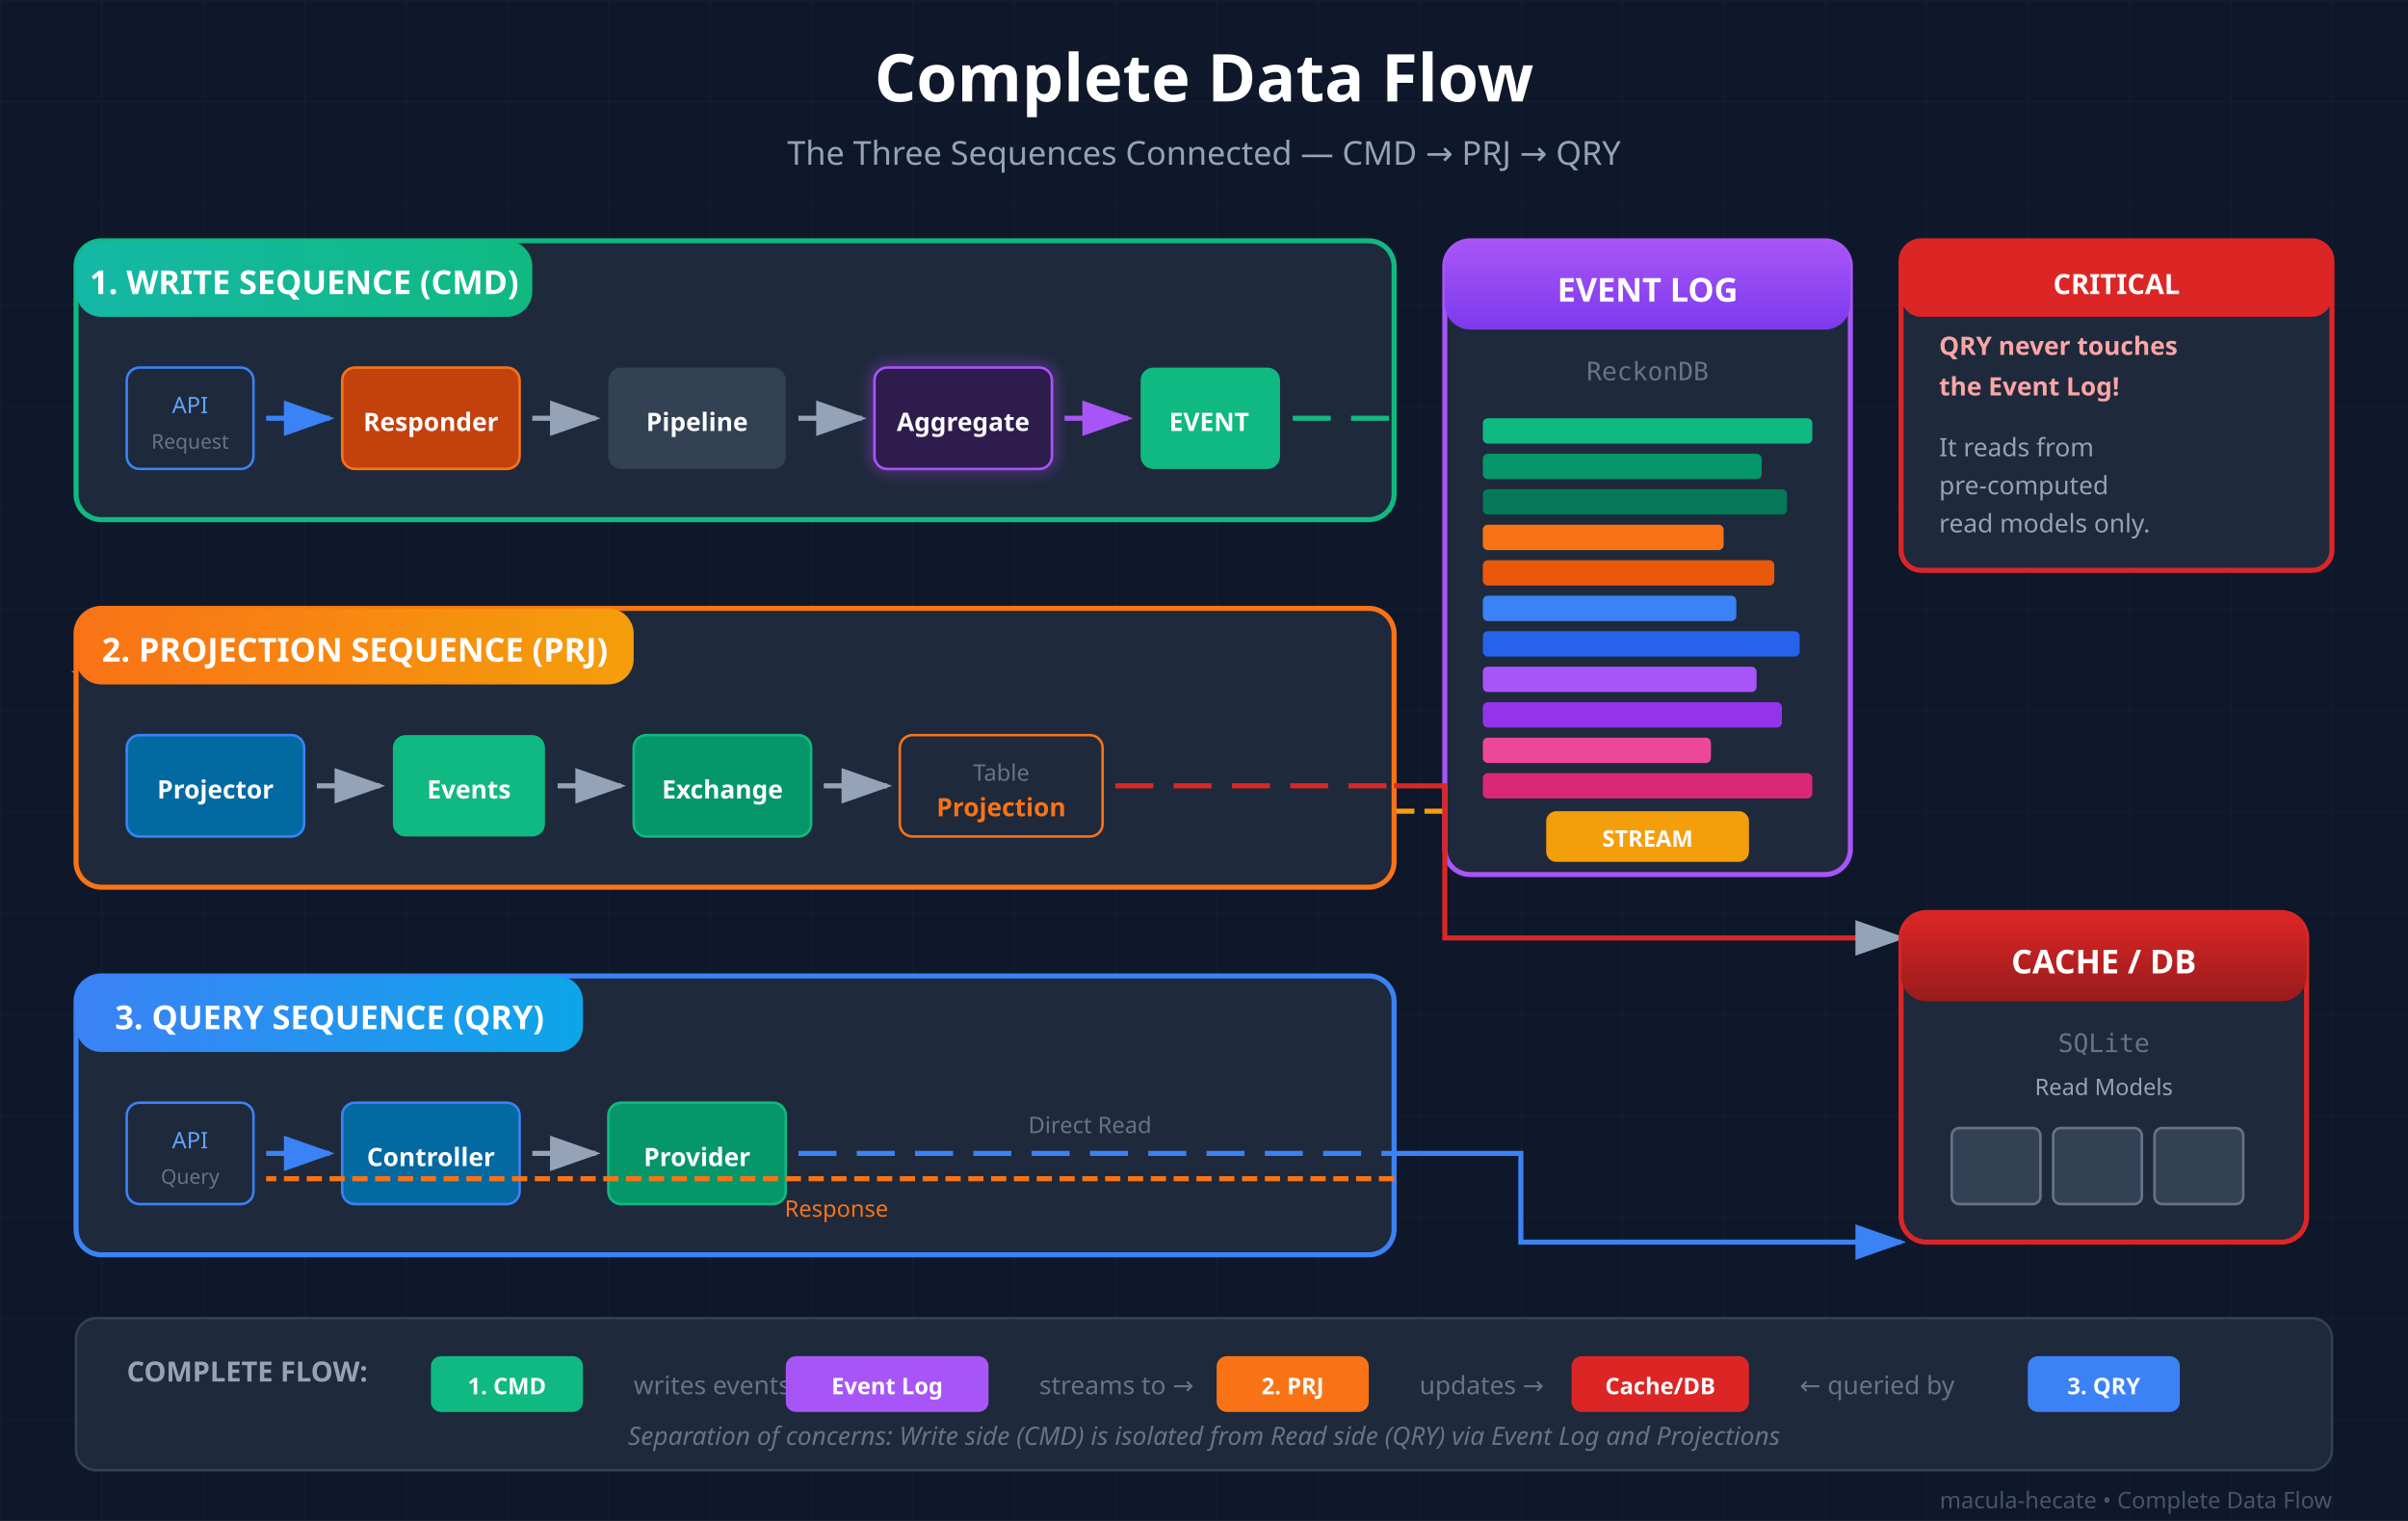
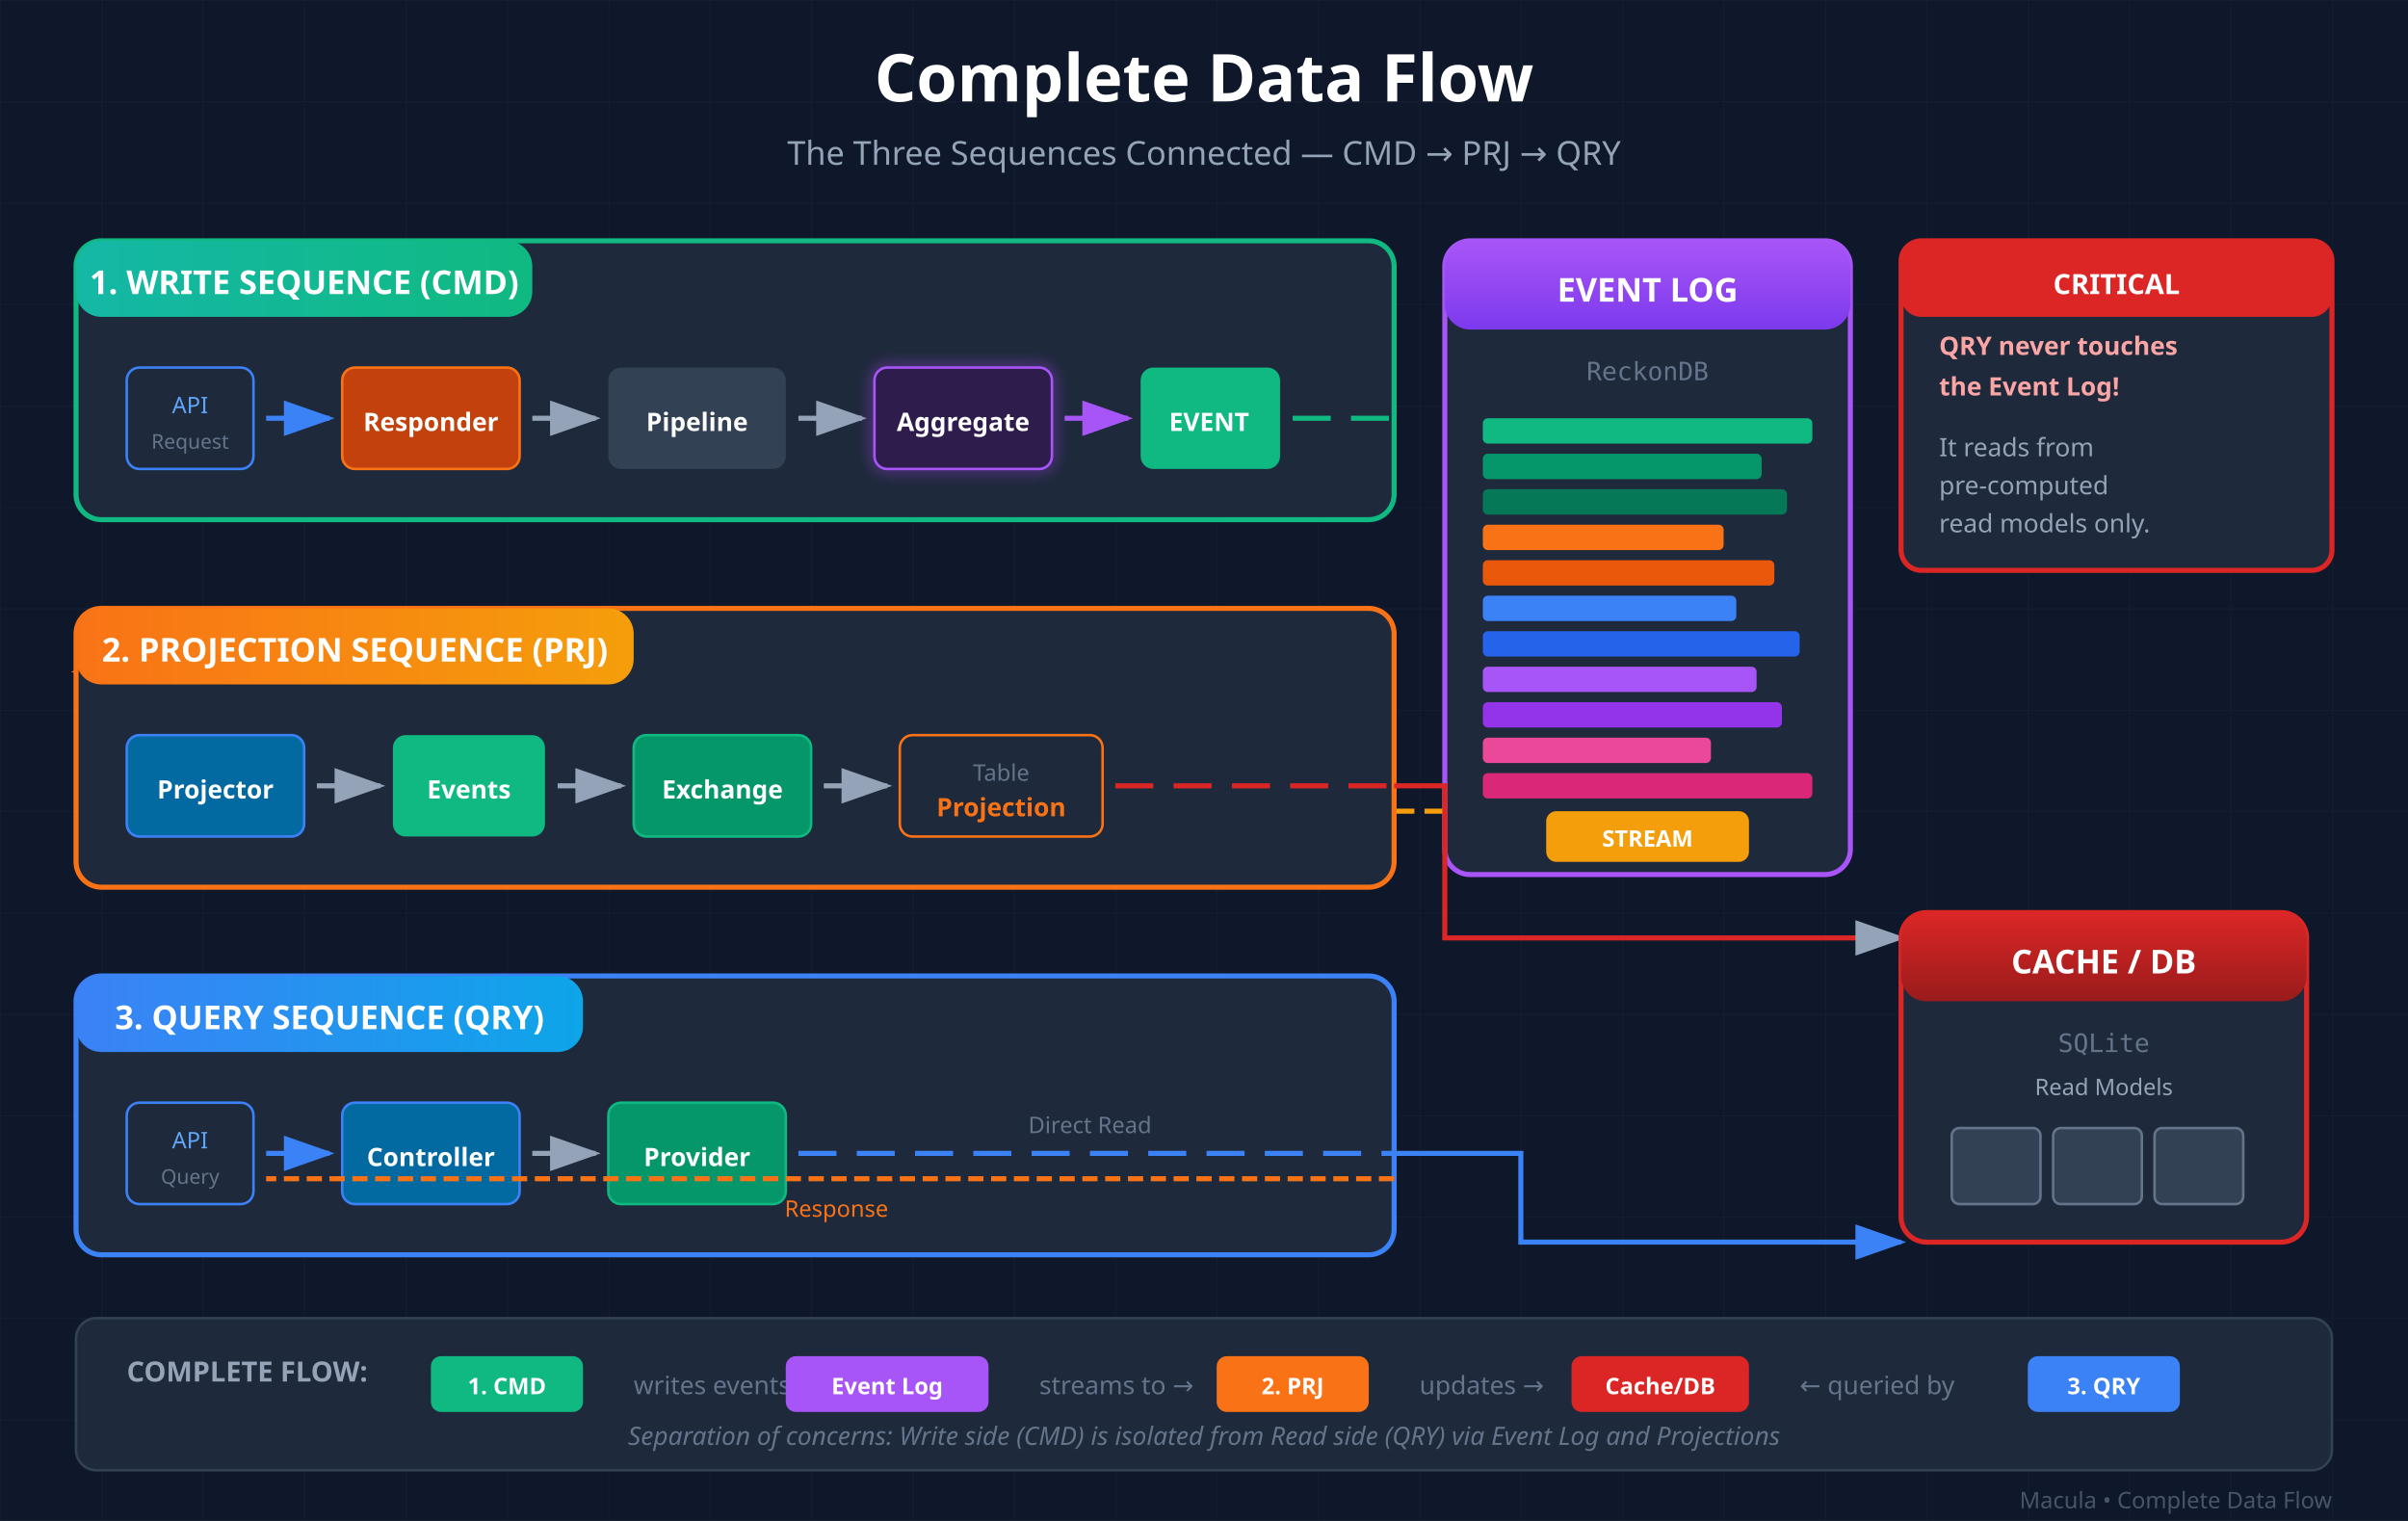
<svg xmlns="http://www.w3.org/2000/svg" viewBox="0 0 950 600">
  <defs>
    <linearGradient id="cmdGrad" x1="0%" y1="0%" x2="100%" y2="0%">
      <stop offset="0%" stop-color="#14b8a6" />
      <stop offset="100%" stop-color="#10b981" />
    </linearGradient>
    <linearGradient id="prjGrad" x1="0%" y1="0%" x2="100%" y2="0%">
      <stop offset="0%" stop-color="#f97316" />
      <stop offset="100%" stop-color="#f59e0b" />
    </linearGradient>
    <linearGradient id="qryGrad" x1="0%" y1="0%" x2="100%" y2="0%">
      <stop offset="0%" stop-color="#3b82f6" />
      <stop offset="100%" stop-color="#0ea5e9" />
    </linearGradient>
    <linearGradient id="eventLogGrad" x1="0%" y1="0%" x2="0%" y2="100%">
      <stop offset="0%" stop-color="#a855f7" />
      <stop offset="100%" stop-color="#7c3aed" />
    </linearGradient>
    <linearGradient id="cacheGrad" x1="0%" y1="0%" x2="0%" y2="100%">
      <stop offset="0%" stop-color="#dc2626" />
      <stop offset="100%" stop-color="#991b1b" />
    </linearGradient>
    <marker id="arrowWhite" markerWidth="10" markerHeight="7" refX="9" refY="3.5" orient="auto">
      <polygon points="0 0, 10 3.5, 0 7" fill="#94a3b8" />
    </marker>
    <marker id="arrowGreen" markerWidth="10" markerHeight="7" refX="9" refY="3.5" orient="auto">
      <polygon points="0 0, 10 3.5, 0 7" fill="#10b981" />
    </marker>
    <marker id="arrowOrange" markerWidth="10" markerHeight="7" refX="9" refY="3.5" orient="auto">
      <polygon points="0 0, 10 3.5, 0 7" fill="#f97316" />
    </marker>
    <marker id="arrowBlue" markerWidth="10" markerHeight="7" refX="9" refY="3.5" orient="auto">
      <polygon points="0 0, 10 3.5, 0 7" fill="#3b82f6" />
    </marker>
    <marker id="arrowPurple" markerWidth="10" markerHeight="7" refX="9" refY="3.5" orient="auto">
      <polygon points="0 0, 10 3.5, 0 7" fill="#a855f7" />
    </marker>
    <filter id="glow" x="-50%" y="-50%" width="200%" height="200%">
      <feGaussianBlur stdDeviation="3" result="coloredBlur" />
      <feMerge>
        <feMergeNode in="coloredBlur" />
        <feMergeNode in="SourceGraphic" />
      </feMerge>
    </filter>
  </defs>
  <style>
    @keyframes flowRight {
      0% { stroke-dashoffset: 30; }
      100% { stroke-dashoffset: 0; }
    }
    @keyframes flowDown {
      0% { stroke-dashoffset: 20; }
      100% { stroke-dashoffset: 0; }
    }
    @keyframes pulse {
      0%, 100% { opacity: 0.7; }
      50% { opacity: 1; }
    }
    @keyframes streamPulse {
      0%, 100% { transform: scaleX(1); }
      50% { transform: scaleX(1.02); }
    }
    .flow-right { stroke-dasharray: 15 8; animation: flowRight 1s linear infinite; }
    .flow-down { stroke-dasharray: 12 6; animation: flowDown 1s linear infinite; }
    .pulse { animation: pulse 2s ease-in-out infinite; }
    .stream-pulse { animation: streamPulse 2s ease-in-out infinite; transform-origin: left center; }
  </style>
  <rect width="950" height="600" fill="#0f172a" />
  <defs>
    <pattern id="grid" width="40" height="40" patternUnits="userSpaceOnUse">
      <path d="M 40 0 L 0 0 0 40" fill="none" stroke="#1e293b" stroke-width="0.5" />
    </pattern>
  </defs>
  <rect width="950" height="600" fill="url(#grid)" opacity="0.5" />
  <text x="475" y="40" text-anchor="middle" font-family="system-ui, sans-serif" font-size="26" font-weight="bold" fill="#fff">Complete Data Flow</text>
  <text x="475" y="65" text-anchor="middle" font-family="system-ui, sans-serif" font-size="13" fill="#94a3b8">The Three Sequences Connected — CMD → PRJ → QRY</text>
  <g transform="translate(30, 95)">
    <rect x="0" y="0" width="520" height="110" rx="10" fill="#1e293b" stroke="#10b981" stroke-width="2" />
    <rect x="0" y="0" width="180" height="30" rx="10" fill="url(#cmdGrad)" />
    <text x="90" y="21" text-anchor="middle" font-family="system-ui, sans-serif" font-size="13" font-weight="bold" fill="#fff">1. WRITE SEQUENCE (CMD)</text>
    <g transform="translate(20, 50)">
      <rect x="0" y="0" width="50" height="40" rx="5" fill="#1e293b" stroke="#3b82f6" stroke-width="1" />
      <text x="25" y="18" text-anchor="middle" font-family="system-ui, sans-serif" font-size="9" fill="#60a5fa">API</text>
      <text x="25" y="32" text-anchor="middle" font-family="system-ui, sans-serif" font-size="8" fill="#64748b">Request</text>
    </g>
    <line x1="75" y1="70" x2="100" y2="70" stroke="#3b82f6" stroke-width="2" marker-end="url(#arrowBlue)" class="flow-right" />
    <g transform="translate(105, 50)">
      <rect x="0" y="0" width="70" height="40" rx="5" fill="#c2410c" stroke="#f97316" stroke-width="1" />
      <text x="35" y="25" text-anchor="middle" font-family="system-ui, sans-serif" font-size="10" font-weight="bold" fill="#fff">Responder</text>
    </g>
    <line x1="180" y1="70" x2="205" y2="70" stroke="#94a3b8" stroke-width="2" marker-end="url(#arrowWhite)" class="flow-right" />
    <g transform="translate(210, 50)">
      <rect x="0" y="0" width="70" height="40" rx="5" fill="#334155" />
      <text x="35" y="25" text-anchor="middle" font-family="system-ui, sans-serif" font-size="10" font-weight="bold" fill="#fff">Pipeline</text>
    </g>
    <line x1="285" y1="70" x2="310" y2="70" stroke="#94a3b8" stroke-width="2" marker-end="url(#arrowWhite)" class="flow-right" />
    <g transform="translate(315, 50)">
      <rect x="0" y="0" width="70" height="40" rx="5" fill="#2d1b4e" stroke="#a855f7" stroke-width="1" filter="url(#glow)" />
      <text x="35" y="25" text-anchor="middle" font-family="system-ui, sans-serif" font-size="10" font-weight="bold" fill="#fff">Aggregate</text>
    </g>
    <line x1="390" y1="70" x2="415" y2="70" stroke="#a855f7" stroke-width="2" marker-end="url(#arrowPurple)" class="flow-right" />
    <g transform="translate(420, 50)">
      <rect x="0" y="0" width="55" height="40" rx="5" fill="#10b981" />
      <text x="27" y="25" text-anchor="middle" font-family="system-ui, sans-serif" font-size="10" font-weight="bold" fill="#fff">EVENT</text>
    </g>
    <line x1="480" y1="70" x2="520" y2="70" stroke="#10b981" stroke-width="2" class="flow-right" />
  </g>
  <g transform="translate(570, 95)">
    <rect x="0" y="0" width="160" height="250" rx="10" fill="#1e293b" stroke="#a855f7" stroke-width="2" />
    <rect x="0" y="0" width="160" height="35" rx="10" fill="url(#eventLogGrad)" />
    <text x="80" y="24" text-anchor="middle" font-family="system-ui, sans-serif" font-size="13" font-weight="bold" fill="#fff">EVENT LOG</text>
    <text x="80" y="55" text-anchor="middle" font-family="monospace" font-size="10" fill="#64748b">ReckonDB</text>
    <g transform="translate(15, 70)">
      <rect x="0" y="0" width="130" height="10" rx="2" fill="#10b981" class="stream-pulse" />
      <rect x="0" y="14" width="110" height="10" rx="2" fill="#059669" class="stream-pulse" />
      <rect x="0" y="28" width="120" height="10" rx="2" fill="#047857" class="stream-pulse" />
      <rect x="0" y="42" width="95" height="10" rx="2" fill="#f97316" class="stream-pulse" />
      <rect x="0" y="56" width="115" height="10" rx="2" fill="#ea580c" class="stream-pulse" />
      <rect x="0" y="70" width="100" height="10" rx="2" fill="#3b82f6" class="stream-pulse" />
      <rect x="0" y="84" width="125" height="10" rx="2" fill="#2563eb" class="stream-pulse" />
      <rect x="0" y="98" width="108" height="10" rx="2" fill="#a855f7" class="stream-pulse" />
      <rect x="0" y="112" width="118" height="10" rx="2" fill="#9333ea" class="stream-pulse" />
      <rect x="0" y="126" width="90" height="10" rx="2" fill="#ec4899" class="stream-pulse" />
      <rect x="0" y="140" width="130" height="10" rx="2" fill="#db2777" class="stream-pulse" />
    </g>
    <g transform="translate(40, 225)">
      <rect x="0" y="0" width="80" height="20" rx="4" fill="#f59e0b" />
      <text x="40" y="14" text-anchor="middle" font-family="system-ui, sans-serif" font-size="9" font-weight="bold" fill="#fff">STREAM</text>
    </g>
  </g>
  <path d="M570,320 L540,320 L540,265 L30,265" stroke="#f59e0b" stroke-width="2" fill="none" stroke-dasharray="8 4" marker-end="url(#arrowOrange)" />
  <g transform="translate(30, 240)">
    <rect x="0" y="0" width="520" height="110" rx="10" fill="#1e293b" stroke="#f97316" stroke-width="2" />
    <rect x="0" y="0" width="220" height="30" rx="10" fill="url(#prjGrad)" />
    <text x="110" y="21" text-anchor="middle" font-family="system-ui, sans-serif" font-size="13" font-weight="bold" fill="#fff">2. PROJECTION SEQUENCE (PRJ)</text>
    <g transform="translate(20, 50)">
      <rect x="0" y="0" width="70" height="40" rx="5" fill="#0369a1" stroke="#3b82f6" stroke-width="1" />
      <text x="35" y="25" text-anchor="middle" font-family="system-ui, sans-serif" font-size="10" font-weight="bold" fill="#fff">Projector</text>
    </g>
    <line x1="95" y1="70" x2="120" y2="70" stroke="#94a3b8" stroke-width="2" marker-end="url(#arrowWhite)" class="flow-right" />
    <g transform="translate(125, 50)">
      <rect x="0" y="0" width="60" height="40" rx="5" fill="#10b981" />
      <text x="30" y="25" text-anchor="middle" font-family="system-ui, sans-serif" font-size="10" font-weight="bold" fill="#fff">Events</text>
    </g>
    <line x1="190" y1="70" x2="215" y2="70" stroke="#94a3b8" stroke-width="2" marker-end="url(#arrowWhite)" class="flow-right" />
    <g transform="translate(220, 50)">
      <rect x="0" y="0" width="70" height="40" rx="5" fill="#059669" stroke="#10b981" stroke-width="1" />
      <text x="35" y="25" text-anchor="middle" font-family="system-ui, sans-serif" font-size="10" font-weight="bold" fill="#fff">Exchange</text>
    </g>
    <line x1="295" y1="70" x2="320" y2="70" stroke="#94a3b8" stroke-width="2" marker-end="url(#arrowWhite)" class="flow-right" />
    <g transform="translate(325, 50)">
      <rect x="0" y="0" width="80" height="40" rx="5" fill="#1e293b" stroke="#f97316" stroke-width="1" />
      <text x="40" y="18" text-anchor="middle" font-family="system-ui, sans-serif" font-size="9" fill="#64748b">Table</text>
      <text x="40" y="32" text-anchor="middle" font-family="system-ui, sans-serif" font-size="10" font-weight="bold" fill="#f97316">Projection</text>
    </g>
    <line x1="410" y1="70" x2="520" y2="70" stroke="#dc2626" stroke-width="2" class="flow-right" />
  </g>
  <path d="M550,310 L570,310 L570,370 L750,370" stroke="#dc2626" stroke-width="2" fill="none" marker-end="url(#arrowWhite)" />
  <g transform="translate(750, 360)">
    <rect x="0" y="0" width="160" height="130" rx="10" fill="#1e293b" stroke="#dc2626" stroke-width="2" />
    <rect x="0" y="0" width="160" height="35" rx="10" fill="url(#cacheGrad)" />
    <text x="80" y="24" text-anchor="middle" font-family="system-ui, sans-serif" font-size="13" font-weight="bold" fill="#fff">CACHE / DB</text>
    <text x="80" y="55" text-anchor="middle" font-family="monospace" font-size="10" fill="#64748b">SQLite</text>
    <text x="80" y="72" text-anchor="middle" font-family="system-ui, sans-serif" font-size="9" fill="#94a3b8">Read Models</text>
    <g transform="translate(20, 85)">
      <rect x="0" y="0" width="35" height="30" rx="3" fill="#334155" stroke="#64748b" />
      <rect x="40" y="0" width="35" height="30" rx="3" fill="#334155" stroke="#64748b" />
      <rect x="80" y="0" width="35" height="30" rx="3" fill="#334155" stroke="#64748b" />
    </g>
  </g>
  <g transform="translate(30, 385)">
    <rect x="0" y="0" width="520" height="110" rx="10" fill="#1e293b" stroke="#3b82f6" stroke-width="2" />
    <rect x="0" y="0" width="200" height="30" rx="10" fill="url(#qryGrad)" />
    <text x="100" y="21" text-anchor="middle" font-family="system-ui, sans-serif" font-size="13" font-weight="bold" fill="#fff">3. QUERY SEQUENCE (QRY)</text>
    <g transform="translate(20, 50)">
      <rect x="0" y="0" width="50" height="40" rx="5" fill="#1e293b" stroke="#3b82f6" stroke-width="1" />
      <text x="25" y="18" text-anchor="middle" font-family="system-ui, sans-serif" font-size="9" fill="#60a5fa">API</text>
      <text x="25" y="32" text-anchor="middle" font-family="system-ui, sans-serif" font-size="8" fill="#64748b">Query</text>
    </g>
    <line x1="75" y1="70" x2="100" y2="70" stroke="#3b82f6" stroke-width="2" marker-end="url(#arrowBlue)" class="flow-right" />
    <g transform="translate(105, 50)">
      <rect x="0" y="0" width="70" height="40" rx="5" fill="#0369a1" stroke="#3b82f6" stroke-width="1" />
      <text x="35" y="25" text-anchor="middle" font-family="system-ui, sans-serif" font-size="10" font-weight="bold" fill="#fff">Controller</text>
    </g>
    <line x1="180" y1="70" x2="205" y2="70" stroke="#94a3b8" stroke-width="2" marker-end="url(#arrowWhite)" class="flow-right" />
    <g transform="translate(210, 50)">
      <rect x="0" y="0" width="70" height="40" rx="5" fill="#059669" stroke="#10b981" stroke-width="1" />
      <text x="35" y="25" text-anchor="middle" font-family="system-ui, sans-serif" font-size="10" font-weight="bold" fill="#fff">Provider</text>
    </g>
    <line x1="285" y1="70" x2="520" y2="70" stroke="#3b82f6" stroke-width="2" class="flow-right" />
    <text x="400" y="62" text-anchor="middle" font-family="system-ui, sans-serif" font-size="9" fill="#64748b">Direct Read</text>
    <line x1="520" y1="80" x2="75" y2="80" stroke="#f97316" stroke-width="2" stroke-dasharray="6 3" />
    <text x="300" y="95" text-anchor="middle" font-family="system-ui, sans-serif" font-size="9" fill="#f97316">Response</text>
  </g>
  <path d="M550,455 L600,455 L600,490 L750,490" stroke="#3b82f6" stroke-width="2" fill="none" marker-end="url(#arrowBlue)" />
  <g transform="translate(750, 95)">
    <rect x="0" y="0" width="170" height="130" rx="8" fill="#1e293b" stroke="#dc2626" stroke-width="2" />
    <rect x="0" y="0" width="170" height="30" rx="8" fill="#dc2626" />
    <text x="85" y="21" text-anchor="middle" font-family="system-ui, sans-serif" font-size="11" font-weight="bold" fill="#fff">CRITICAL</text>
    <g transform="translate(15, 45)" font-family="system-ui, sans-serif" font-size="10">
      <text x="0" y="0" fill="#fca5a5" font-weight="bold">QRY never touches</text>
      <text x="0" y="16" fill="#fca5a5" font-weight="bold">the Event Log!</text>
      <text x="0" y="40" fill="#94a3b8">It reads from</text>
      <text x="0" y="55" fill="#94a3b8">pre-computed</text>
      <text x="0" y="70" fill="#94a3b8">read models only.</text>
    </g>
  </g>
  <g transform="translate(30, 520)">
    <rect x="0" y="0" width="890" height="60" rx="8" fill="#1e293b" stroke="#334155" stroke-width="1" />
    <text x="20" y="25" font-family="system-ui, sans-serif" font-size="11" font-weight="bold" fill="#94a3b8">COMPLETE FLOW:</text>
    <g transform="translate(140, 10)">
      <rect x="0" y="5" width="60" height="22" rx="4" fill="#10b981" />
      <text x="30" y="20" text-anchor="middle" font-family="system-ui, sans-serif" font-size="9" font-weight="bold" fill="#fff">1. CMD</text>
      <text x="80" y="20" font-family="system-ui, sans-serif" font-size="10" fill="#64748b">writes events →</text>
    </g>
    <g transform="translate(280, 10)">
      <rect x="0" y="5" width="80" height="22" rx="4" fill="#a855f7" />
      <text x="40" y="20" text-anchor="middle" font-family="system-ui, sans-serif" font-size="9" font-weight="bold" fill="#fff">Event Log</text>
      <text x="100" y="20" font-family="system-ui, sans-serif" font-size="10" fill="#64748b">streams to →</text>
    </g>
    <g transform="translate(450, 10)">
      <rect x="0" y="5" width="60" height="22" rx="4" fill="#f97316" />
      <text x="30" y="20" text-anchor="middle" font-family="system-ui, sans-serif" font-size="9" font-weight="bold" fill="#fff">2. PRJ</text>
      <text x="80" y="20" font-family="system-ui, sans-serif" font-size="10" fill="#64748b">updates →</text>
    </g>
    <g transform="translate(590, 10)">
      <rect x="0" y="5" width="70" height="22" rx="4" fill="#dc2626" />
      <text x="35" y="20" text-anchor="middle" font-family="system-ui, sans-serif" font-size="9" font-weight="bold" fill="#fff">Cache/DB</text>
      <text x="90" y="20" font-family="system-ui, sans-serif" font-size="10" fill="#64748b">← queried by</text>
    </g>
    <g transform="translate(770, 10)">
      <rect x="0" y="5" width="60" height="22" rx="4" fill="#3b82f6" />
      <text x="30" y="20" text-anchor="middle" font-family="system-ui, sans-serif" font-size="9" font-weight="bold" fill="#fff">3. QRY</text>
    </g>
    <text x="445" y="50" text-anchor="middle" font-family="system-ui, sans-serif" font-size="10" fill="#64748b" font-style="italic">Separation of concerns: Write side (CMD) is isolated from Read side (QRY) via Event Log and Projections</text>
  </g>
-   <text x="920" y="595" text-anchor="end" font-family="system-ui, sans-serif" font-size="9" fill="#475569">macula-hecate • Complete Data Flow</text>
+   <text x="920" y="595" text-anchor="end" font-family="system-ui, sans-serif" font-size="9" fill="#475569">Macula • Complete Data Flow</text>
</svg>
